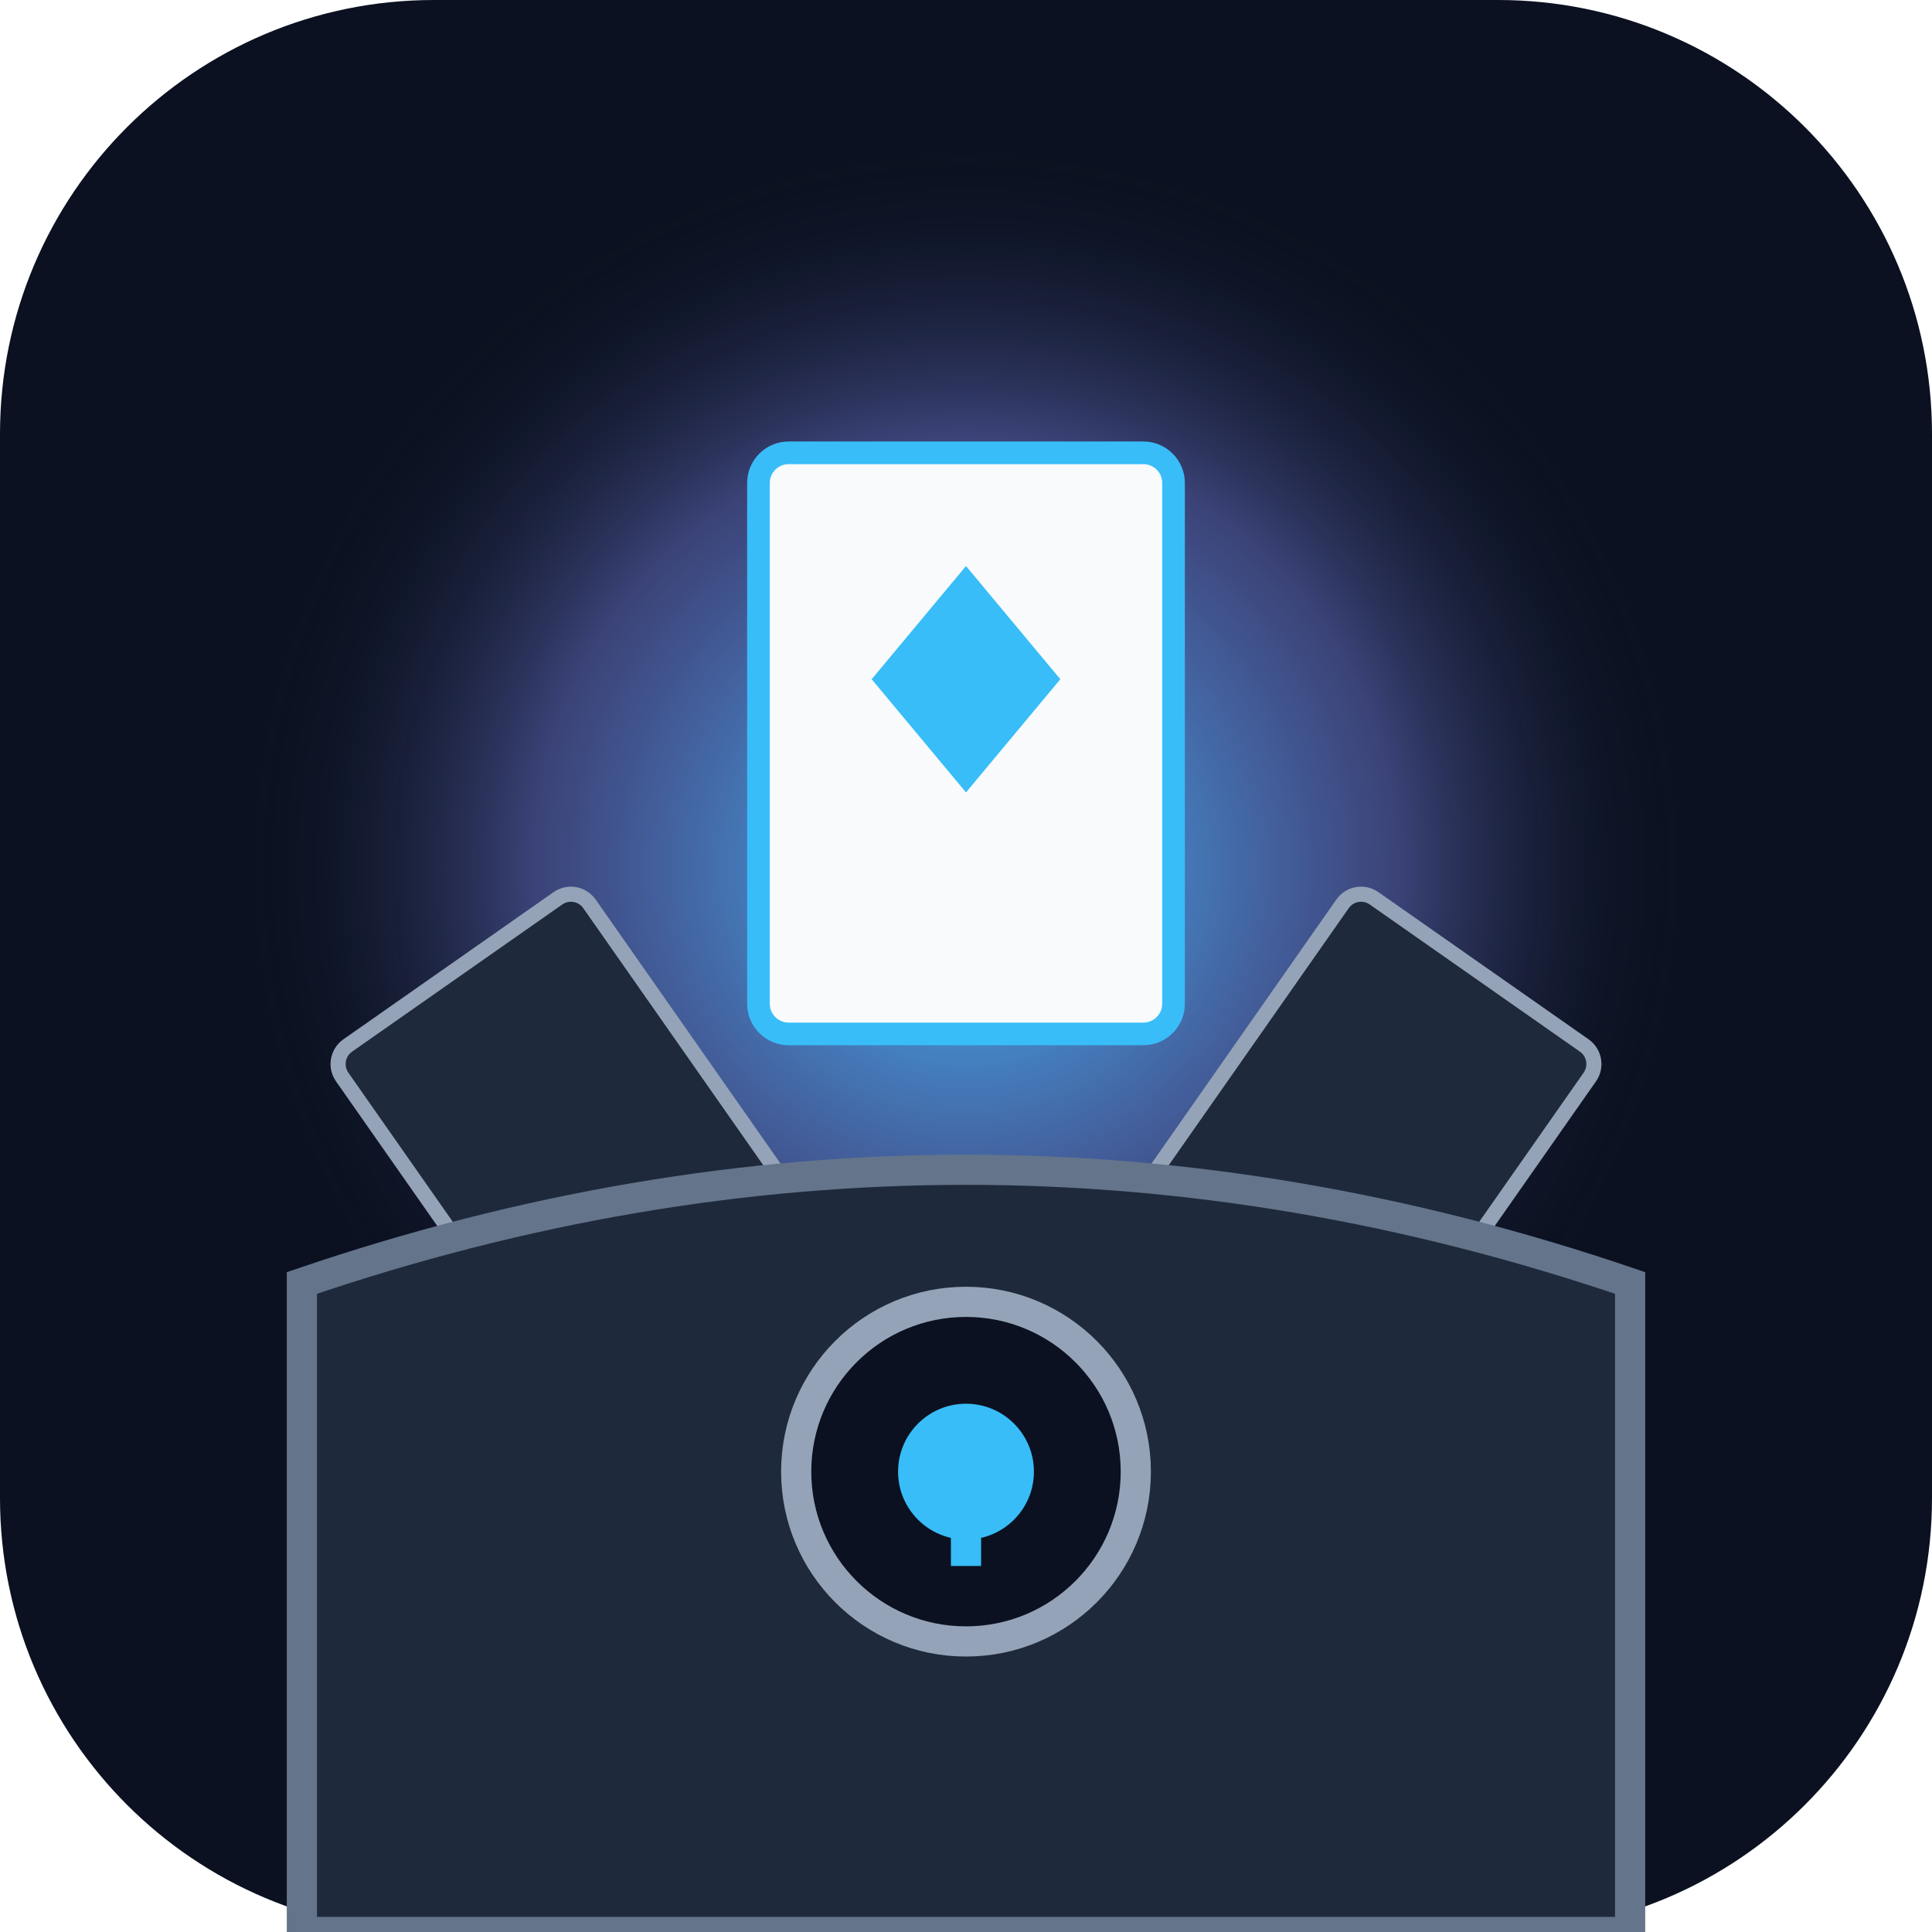
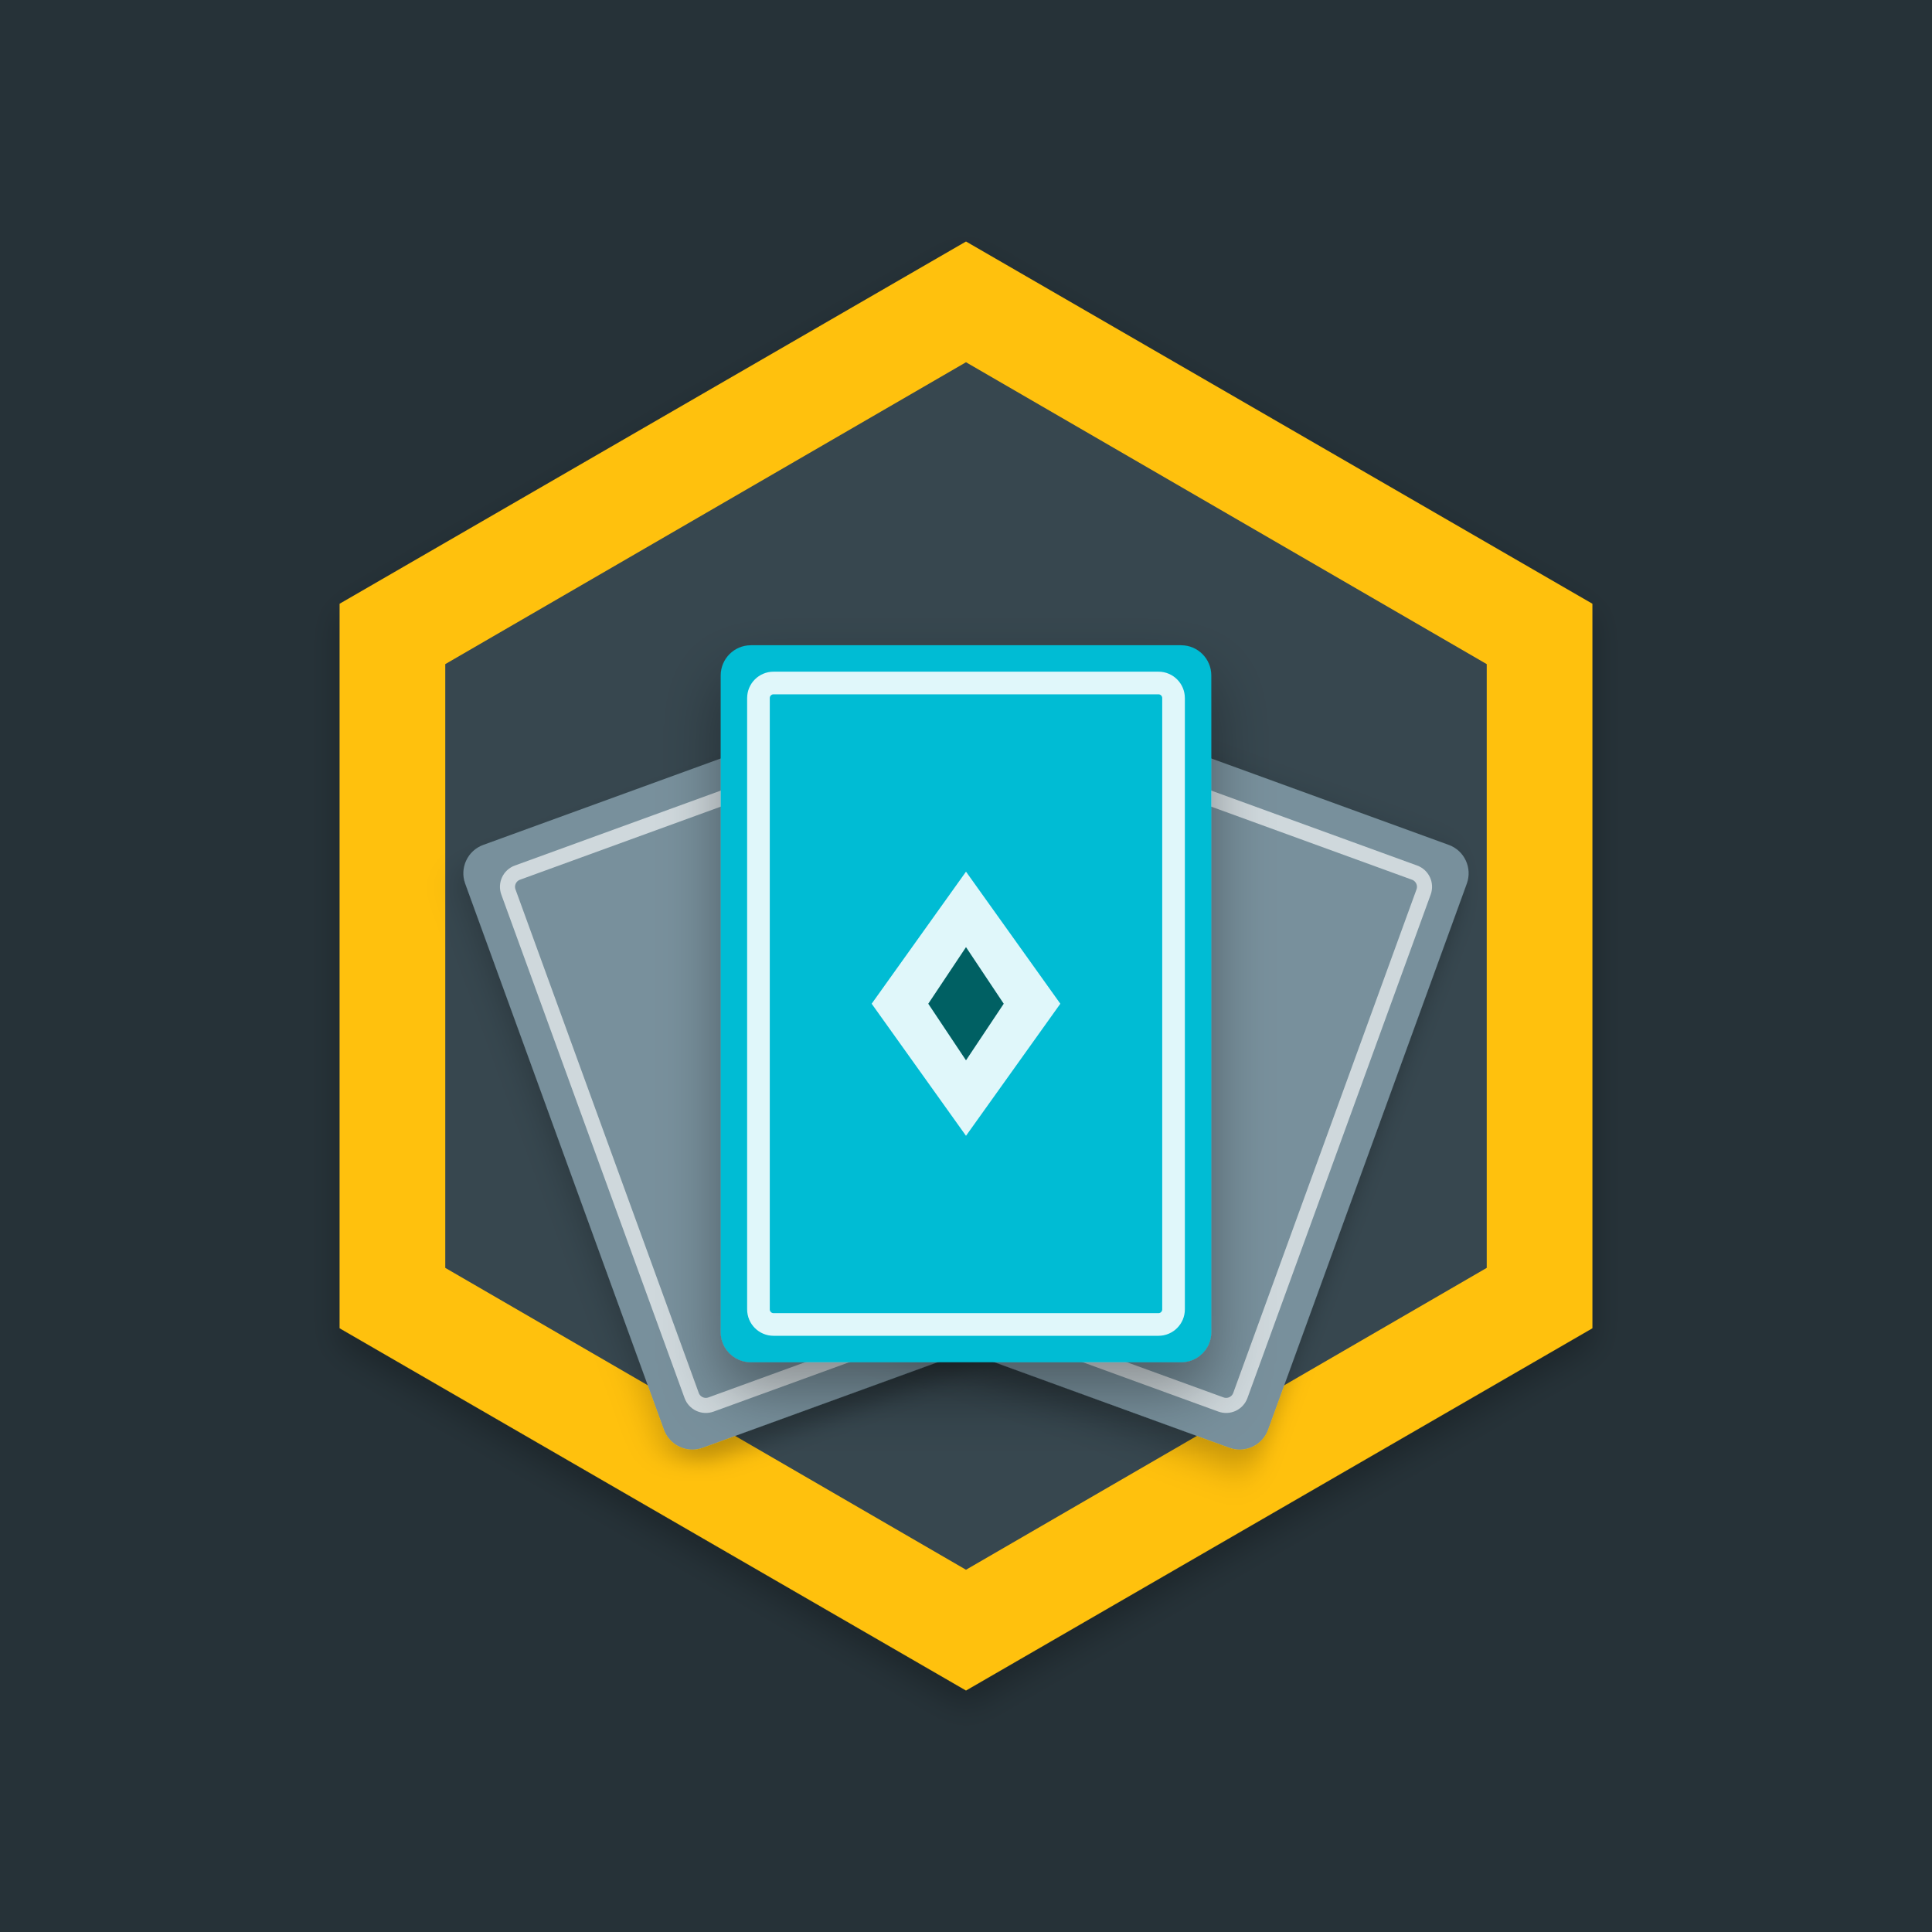
<svg xmlns="http://www.w3.org/2000/svg" width="512" height="512" viewBox="0 0 512 512">
  <defs>
-     <radialGradient id="portalGlow" cx="50%" cy="50%" r="50%">
-       <stop offset="0%" stop-color="#38BDF8" stop-opacity="1" />
-       <stop offset="60%" stop-color="#818CF8" stop-opacity="0.4" />
-       <stop offset="100%" stop-color="#0F172A" stop-opacity="0" />
-     </radialGradient>
+     <filter id="elevation-1" x="-10%" y="-10%" width="130%" height="130%">
+       <feDropShadow dx="0" dy="4" stdDeviation="4" flood-color="#000000" flood-opacity="0.25" />
+     </filter>
+     <filter id="elevation-2" x="-15%" y="-15%" width="130%" height="130%">
+       <feDropShadow dx="0" dy="8" stdDeviation="8" flood-color="#000000" flood-opacity="0.35" />
+     </filter>
  </defs>
-   <rect width="512" height="512" rx="115" fill="#0B1120" />
-   <circle cx="256" cy="230" r="190" fill="url(#portalGlow)" />
-   <g transform="translate(256, 260)">
-     <rect x="-150" y="-80" width="80" height="112" rx="6" fill="#1E293B" stroke="#94A3B8" stroke-width="4" transform="rotate(-35)" />
-     <rect x="70" y="-80" width="80" height="112" rx="6" fill="#1E293B" stroke="#94A3B8" stroke-width="4" transform="rotate(35)" />
-     <rect x="-55" y="-140" width="110" height="154" rx="8" fill="#F8FAFC" stroke="#38BDF8" stroke-width="6" />
-     <polygon points="0,-110 25,-80 0,-50 -25,-80" fill="#38BDF8" />
+   <rect width="512" height="512" fill="#263238" />
+   <polygon points="256,64 422,160 422,352 256,448 90,352 90,160" fill="#FFC107" filter="url(#elevation-1)" />
+   <polygon points="256,96 394,176 394,336 256,416 118,336 118,176" fill="#37474F" />
+   <g transform="translate(256, 266)">
+     <g transform="translate(-50, 20) rotate(-20)" filter="url(#elevation-1)">
+       <rect x="-60" y="-85" width="120" height="170" rx="8" fill="#78909C" />
+       <rect x="-50" y="-75" width="100" height="150" rx="4" fill="none" stroke="#CFD8DC" stroke-width="4" />
+     </g>
+     <g transform="translate(50, 20) rotate(20)" filter="url(#elevation-1)">
+       <rect x="-60" y="-85" width="120" height="170" rx="8" fill="#78909C" />
+       <rect x="-50" y="-75" width="100" height="150" rx="4" fill="none" stroke="#CFD8DC" stroke-width="4" />
+     </g>
+     <g transform="translate(0, 0)" filter="url(#elevation-2)">
+       <rect x="-65" y="-95" width="130" height="190" rx="8" fill="#00BCD4" />
+       <rect x="-55" y="-85" width="110" height="170" rx="4" fill="none" stroke="#E0F7FA" stroke-width="6" />
+       <polygon points="0,-35 25,0 0,35 -25,0" fill="#E0F7FA" />
+       <polygon points="0,-15 10,0 0,15 -10,0" fill="#006064" />
+     </g>
  </g>
-   <path d="M 80 340 Q 256 280 432 340 L 432 512 L 80 512 Z" fill="#1E293B" stroke="#64748B" stroke-width="8" />
-   <circle cx="256" cy="390" r="45" fill="#0B1120" stroke="#94A3B8" stroke-width="8" />
-   <circle cx="256" cy="390" r="18" fill="#38BDF8" />
-   <rect x="252" y="390" width="8" height="25" fill="#38BDF8" />
</svg>
